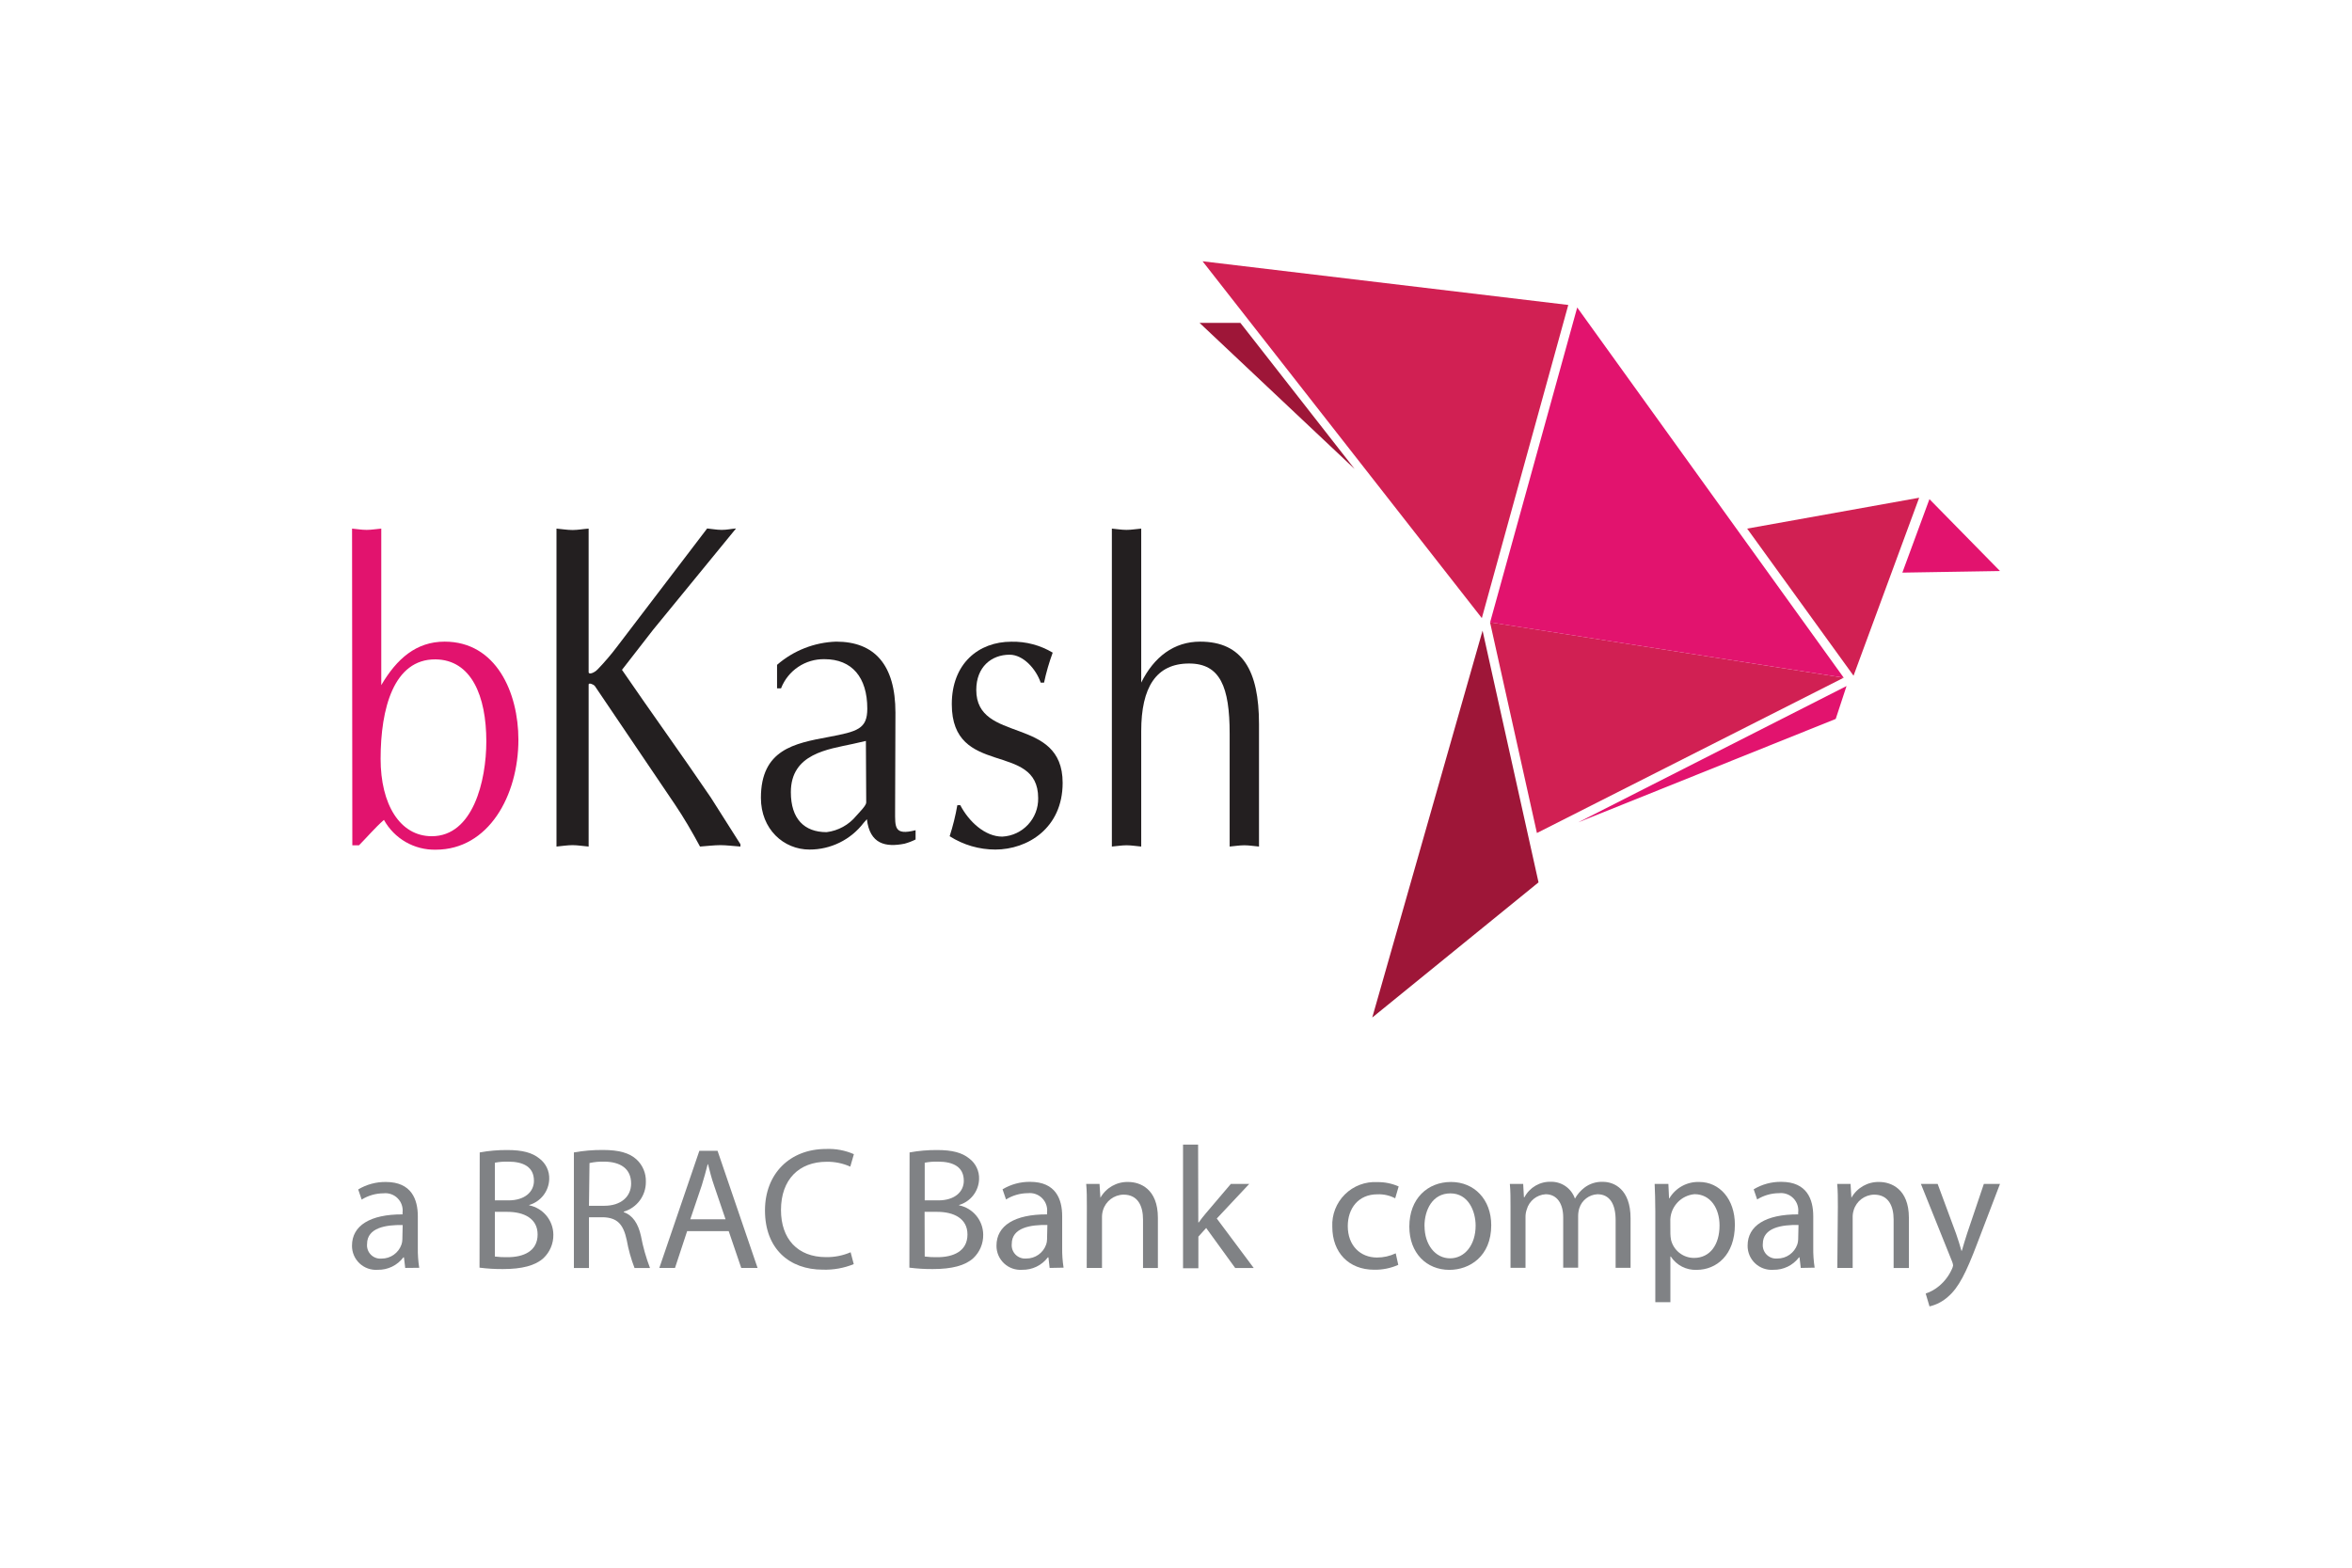
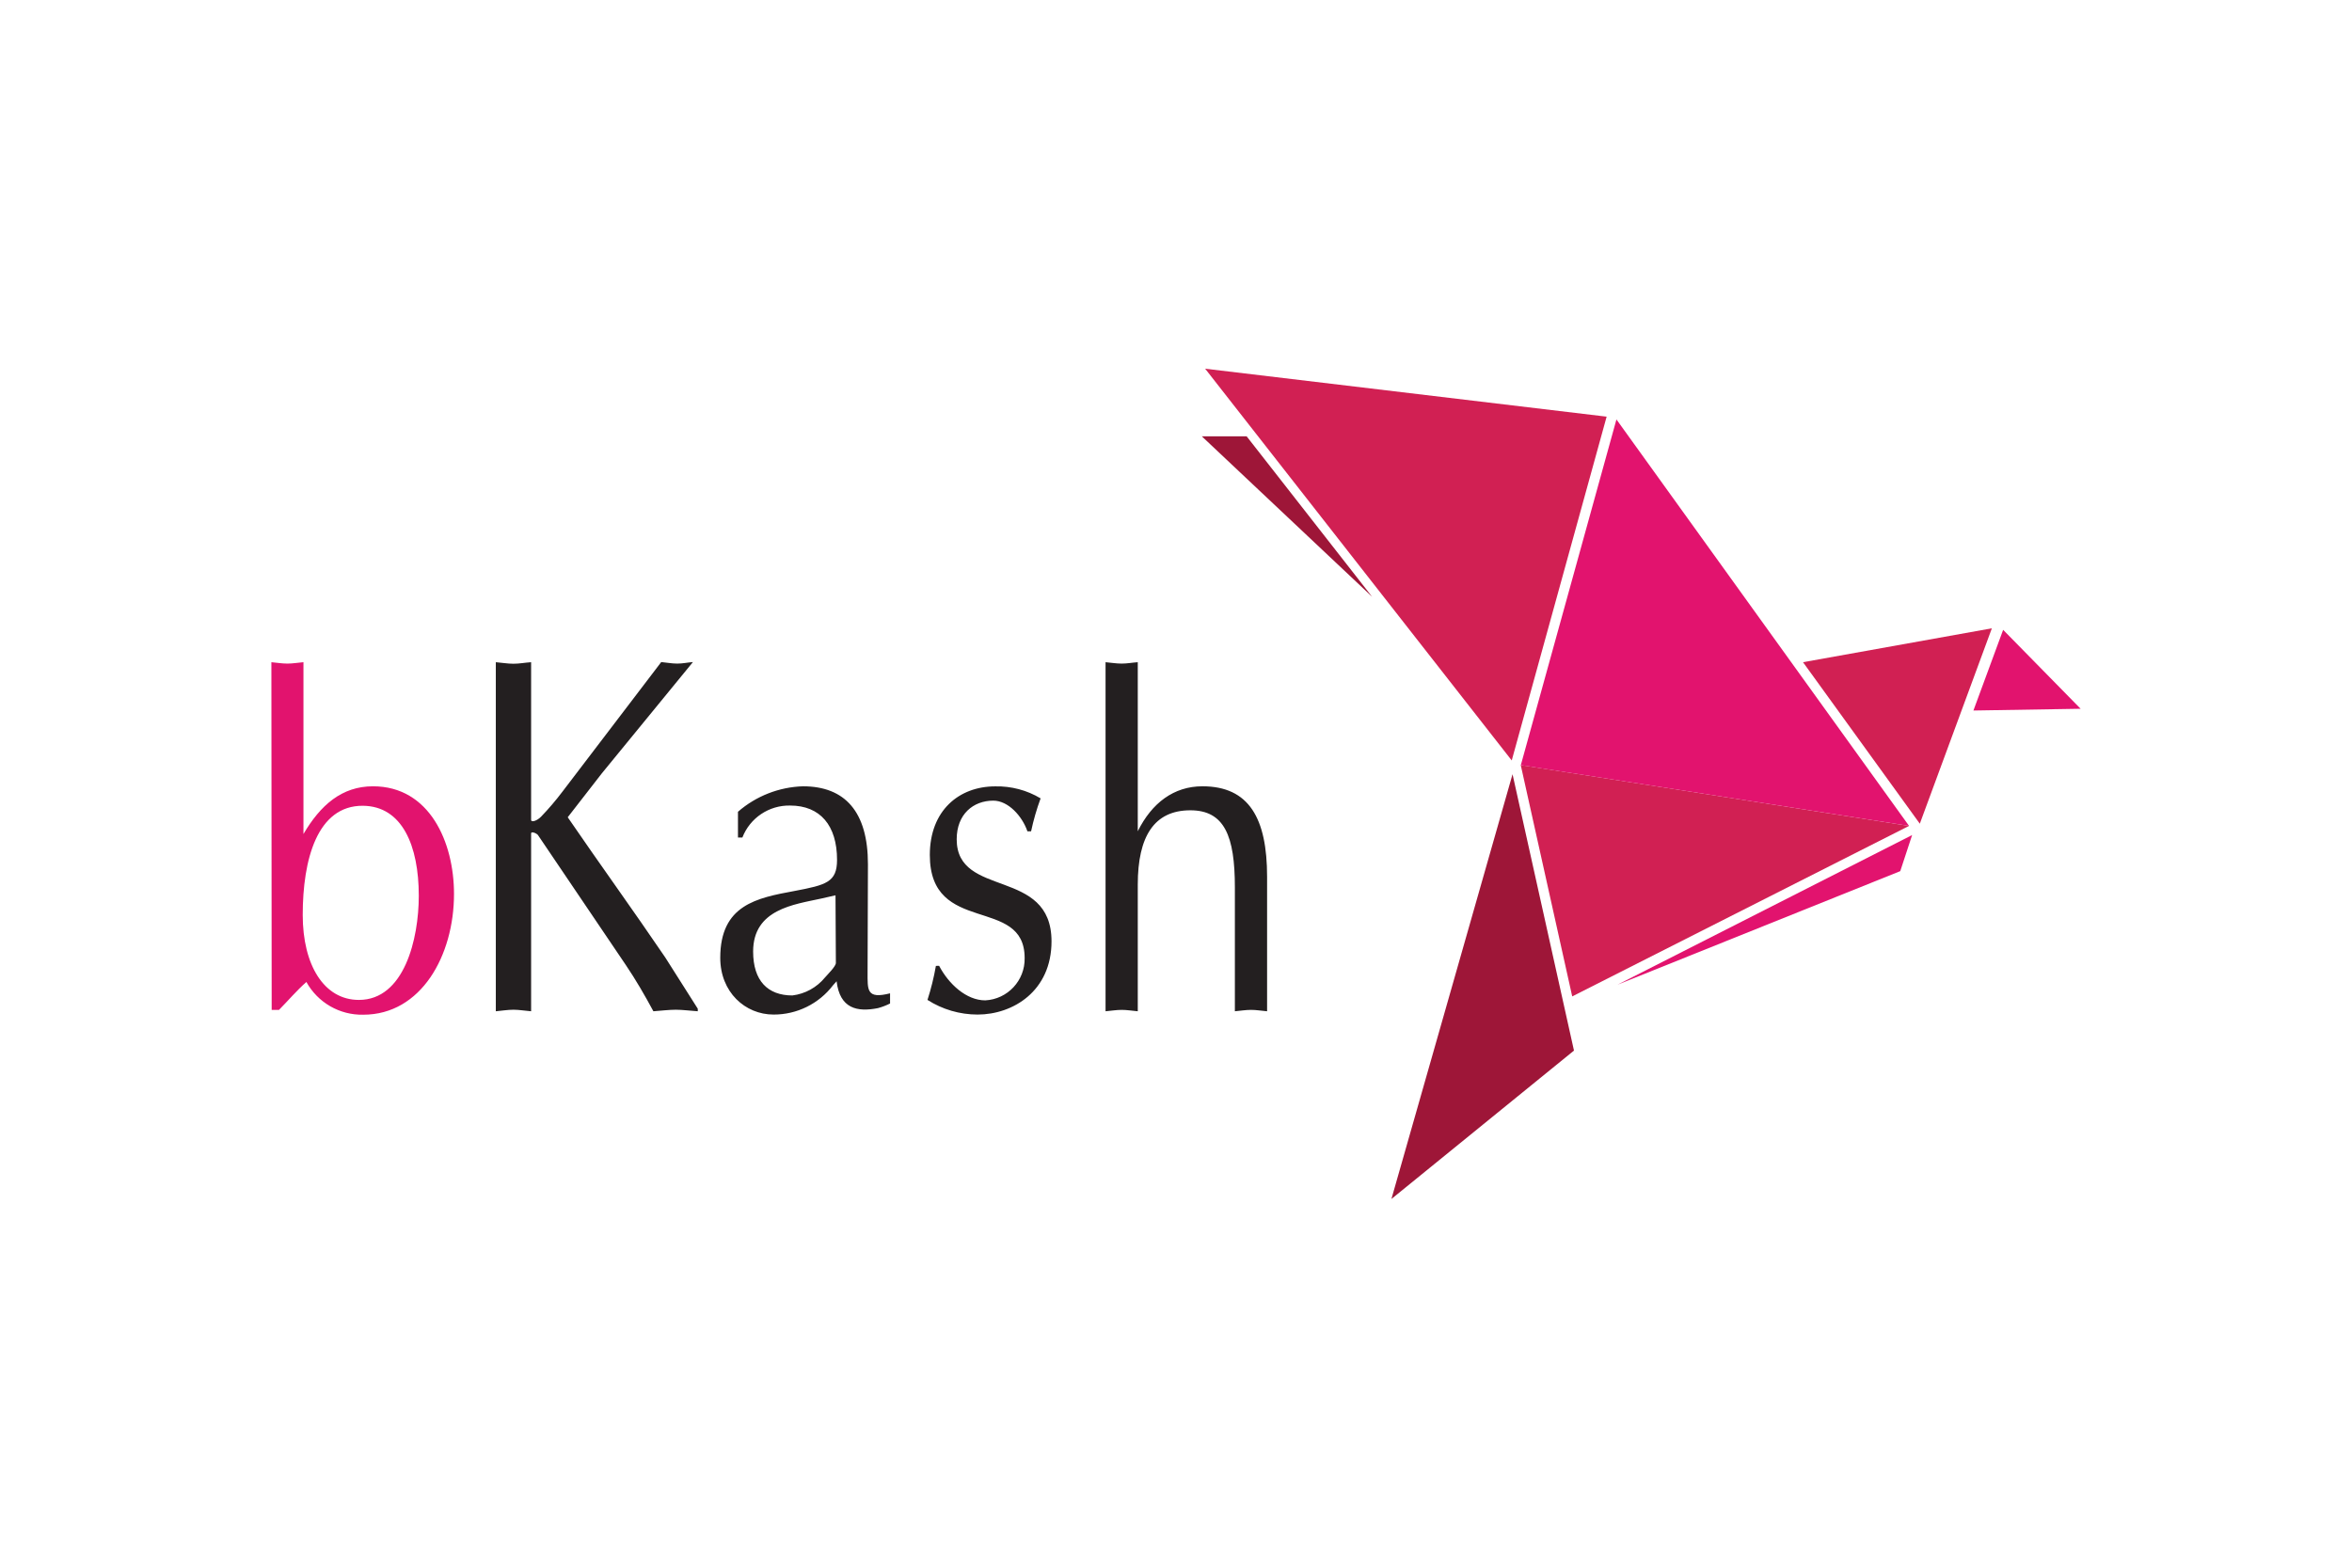
- <svg xmlns="http://www.w3.org/2000/svg" height="800" width="1200" version="1.1" id="Layer_1" viewBox="-37.063 -39.182 321.217 235.095">
-   <defs id="defs157">
-     <style id="style155">.cls-1{fill:#d12053}.cls-2{fill:#e2136e}.cls-3{fill:#9e1638}.cls-4{fill:#231f20}.cls-5{fill:#808285}</style>
-   </defs>
-   <path transform="translate(.01)" id="polygon161" class="cls-1" d="M223.65 62.45l-53.03-8.31 7.03 31.6z" />
-   <path transform="translate(.01)" id="polygon163" class="cls-2" d="M223.65 62.45L183.69 6.93l-13.06 47.22z" />
-   <path transform="translate(.01)" id="polygon165" class="cls-1" d="M169.39 53.51L127.52 0l54.83 6.55z" />
-   <path transform="translate(.01)" id="polygon167" class="cls-3" d="M150.32 31.15L127.07 9.24h6.12z" />
-   <path transform="translate(.01)" id="polygon169" class="cls-1" d="M234.96 35.46l-9.84 26.69-15.95-22.06z" />
-   <path transform="translate(.01)" id="polygon171" class="cls-2" d="M183.84 84.14l38.61-15.51 1.62-4.93z" />
-   <path transform="translate(.01)" id="polygon173" class="cls-3" d="M152.96 113.41l16.54-58.02 8.39 37.75z" />
-   <path transform="translate(.01)" id="polygon175" class="cls-2" d="M236.5 35.67l-4.06 11.02 14.64-.24z" />
-   <path id="path177" d="M.01 40.09c.71.06 1.43.19 2.19.19s1.38-.13 2.19-.19v23.47c2.31-3.93 5.22-6.52 9.5-6.52 7.74 0 11.06 7.66 11.06 14.7 0 8.43-4.5 16.5-12.39 16.5a8.66 8.66 0 01-7.77-4.47c-1.32 1.16-2.49 2.55-3.74 3.81h-1zm4.28 34.52c0 6.84 2.9 11.61 7.67 11.61 6.19 0 8.18-8.32 8.18-14.22 0-6.85-2.26-12.24-7.62-12.3-6.26-.05-8.23 7.36-8.23 14.92" class="cls-2" />
-   <path id="path179" d="M45.14 55.27l-4.66 6c4.38 6.4 8.92 12.67 13.32 19.15l4.44 7v.35c-1.09-.07-2.08-.21-3-.21-.92 0-2.08.14-3.06.21-1.21-2.24-2.41-4.31-3.78-6.34l-12-17.75c-.27-.28-.92-.5-.92-.21v24.3c-.88-.07-1.65-.21-2.41-.21-.76 0-1.64.14-2.41.21V40.09c.77.06 1.6.21 2.41.21s1.53-.15 2.41-.21v21.52c0 .42.82.14 1.36-.42a37.1 37.1 0 002.92-3.42l13.49-17.7c.71.06 1.42.21 2.19.21s1.36-.15 2.14-.21z" class="cls-4" />
-   <path id="path181" d="M81.43 82.4c0 2.48-.16 3.74 3.07 2.92v1.39a8.87 8.87 0 01-1.65.63c-2.85.57-5.21.06-5.65-3.67l-.49.55a10.17 10.17 0 01-8.12 4c-3.88 0-7.28-3.06-7.28-7.75 0-7.23 5-8.18 10.13-9.13 4.34-.82 5.82-1.2 5.82-4.25 0-4.7-2.3-7.42-6.41-7.42a6.85 6.85 0 00-6.52 4.37h-.6v-3.52a14.2 14.2 0 018.87-3.48c5.75 0 8.88 3.48 8.88 10.65zm-4.38-10.47l-1.93.44c-3.73.82-9.32 1.45-9.32 7.24 0 4 2 6 5.36 6a6.83 6.83 0 004.44-2.44c.4-.46 1.5-1.54 1.5-2z" class="cls-4" />
-   <path id="path183" d="M91.2 81.56c1.3 2.49 3.72 4.72 6.3 4.72a5.67 5.67 0 005.38-5.78c0-8.56-12.95-3-12.95-14.08 0-6.08 4-9.37 8.93-9.37a11.57 11.57 0 016.2 1.64 32.79 32.79 0 00-1.3 4.5h-.5c-.72-2.09-2.63-4.19-4.66-4.19-2.74 0-5 1.85-5 5.28 0 8.11 12.95 3.79 12.95 13.94 0 6.79-5.26 10-10.1 10a12.73 12.73 0 01-6.84-2 34.42 34.42 0 001.15-4.65z" class="cls-4" />
-   <path id="path185" d="M113.93 40.09c.73.06 1.44.19 2.2.19.76 0 1.38-.13 2.2-.19v23.09c1.92-3.87 4.93-6.14 8.83-6.14 6.36 0 8.83 4.36 8.83 12.36v18.37c-.83-.07-1.47-.19-2.2-.19-.73 0-1.48.13-2.2.19V70.85c0-7-1.41-10.53-6.08-10.53-4.94 0-7.18 3.56-7.18 10.15v17.3c-.82-.07-1.47-.19-2.2-.19-.73 0-1.46.13-2.2.19z" class="cls-4" />
-   <path id="path187" d="M7.98 150.96l-.19-1.59h-.08a4.7 4.7 0 01-3.85 1.87A3.59 3.59 0 010 147.62c0-3 2.71-4.71 7.58-4.69v-.26a2.59 2.59 0 00-2.85-2.9 6.28 6.28 0 00-3.28.94l-.52-1.52a7.87 7.87 0 014.14-1.12c3.86 0 4.8 2.63 4.8 5.15v4.72a17.38 17.38 0 00.21 3zm-.38-6.43c-2.5-.05-5.34.39-5.34 2.84a2 2 0 002.16 2.19 3.14 3.14 0 003-2.11 2.46 2.46 0 00.13-.73z" class="cls-5" />
-   <path id="path189" d="M19.15 133.64a22 22 0 014.14-.36c2.26 0 3.73.39 4.82 1.28a3.68 3.68 0 011.46 3.1 4.17 4.17 0 01-3 3.86v.05a4.53 4.53 0 013.62 4.4 4.73 4.73 0 01-1.48 3.52c-1.23 1.12-3.21 1.64-6.07 1.64a26.28 26.28 0 01-3.52-.21zm2.27 7.19h2.05c2.4 0 3.81-1.25 3.81-2.94 0-2.06-1.56-2.87-3.86-2.87a9.44 9.44 0 00-2 .16zm0 8.42a12.47 12.47 0 001.9.1c2.34 0 4.51-.86 4.51-3.41 0-2.4-2.06-3.39-4.54-3.39h-1.87z" class="cls-5" />
-   <path id="path191" d="M33.27 133.64a23.68 23.68 0 014.33-.37c2.42 0 4 .44 5.08 1.44a4.36 4.36 0 011.38 3.33 4.61 4.61 0 01-3.31 4.48v.08c1.35.47 2.16 1.72 2.57 3.55a27.8 27.8 0 001.36 4.82h-2.32a22.92 22.92 0 01-1.17-4.2c-.52-2.42-1.46-3.33-3.51-3.41h-2.15v7.61h-2.26zm2.26 8h2.32c2.42 0 4-1.33 4-3.33 0-2.27-1.64-3.26-4-3.29a9.21 9.21 0 00-2.24.21z" class="cls-5" />
-   <path id="path193" d="M50.25 145.44l-1.82 5.52h-2.35l6-17.56h2.73l6 17.56h-2.45l-1.88-5.52zm5.76-1.77l-1.72-5.06c-.4-1.14-.65-2.18-.91-3.2h-.05c-.26 1-.55 2.11-.89 3.18l-1.72 5.08z" class="cls-5" />
-   <path id="path195" d="M75.23 150.39a11.32 11.32 0 01-4.64.83c-5 0-8.67-3.12-8.67-8.88 0-5.5 3.72-9.22 9.17-9.22a9.42 9.42 0 014.16.78l-.54 1.87a8.33 8.33 0 00-3.54-.73c-4.12 0-6.85 2.63-6.85 7.24 0 4.3 2.47 7.06 6.75 7.06a9 9 0 003.69-.73z" class="cls-5" />
-   <path id="path197" d="M83.6 133.64a22 22 0 014.14-.36c2.26 0 3.73.39 4.82 1.28a3.68 3.68 0 011.46 3.1 4.17 4.17 0 01-3 3.86v.05a4.53 4.53 0 013.62 4.4 4.73 4.73 0 01-1.48 3.52c-1.23 1.12-3.21 1.64-6.07 1.64a26.29 26.29 0 01-3.52-.21zm2.27 7.19h2.05c2.4 0 3.81-1.25 3.81-2.94 0-2.06-1.56-2.87-3.86-2.87a9.44 9.44 0 00-2 .16zm0 8.42a12.47 12.47 0 001.9.1c2.34 0 4.51-.86 4.51-3.41 0-2.4-2.06-3.39-4.54-3.39h-1.89z" class="cls-5" />
-   <path id="path199" d="M104.6 150.96l-.18-1.59h-.08a4.71 4.71 0 01-3.86 1.87 3.59 3.59 0 01-3.85-3.62c0-3 2.71-4.71 7.58-4.69v-.26a2.6 2.6 0 00-2.86-2.92 6.3 6.3 0 00-3.29.94l-.52-1.52a7.85 7.85 0 014.14-1.12c3.86 0 4.8 2.63 4.8 5.15v4.72a17.39 17.39 0 00.21 3zm-.34-6.44c-2.5-.05-5.34.39-5.34 2.84a2 2 0 002.16 2.19 3.13 3.13 0 003-2.11 2.33 2.33 0 00.13-.73z" class="cls-5" />
-   <path id="path201" d="M110.18 141.77c0-1.3 0-2.37-.1-3.41h2l.13 2.08a4.64 4.64 0 014.17-2.37c1.75 0 4.45 1 4.45 5.37v7.53h-2.23v-7.27c0-2-.75-3.73-2.92-3.73a3.27 3.27 0 00-3.08 2.34 3.48 3.48 0 00-.15 1.07v7.58h-2.29z" class="cls-5" />
-   <path id="path203" d="M126.89 144.14h.06c.31-.44.75-1 1.12-1.43l3.7-4.35h2.76l-4.87 5.19 5.54 7.42h-2.78l-4.35-6-1.17 1.3v4.74h-2.3v-18.54h2.26z" class="cls-5" />
-   <path id="path205" d="M156.87 150.5a8.5 8.5 0 01-3.62.73c-3.8 0-6.27-2.58-6.27-6.44a6.4 6.4 0 016.77-6.7 7.66 7.66 0 013.18.65l-.52 1.78a5.27 5.27 0 00-2.66-.6c-2.89 0-4.45 2.14-4.45 4.77 0 2.92 1.88 4.71 4.38 4.71a6.52 6.52 0 002.81-.63z" class="cls-5" />
-   <path id="path207" d="M170.81 144.55c0 4.66-3.23 6.7-6.28 6.7-3.41 0-6-2.5-6-6.49 0-4.22 2.76-6.69 6.25-6.69s6.03 2.63 6.03 6.48zm-10 .13c0 2.76 1.59 4.84 3.83 4.84s3.83-2.06 3.83-4.9c0-2.14-1.07-4.84-3.78-4.84s-3.89 2.51-3.89 4.91z" class="cls-5" />
-   <path id="path209" d="M173.7 141.77c0-1.3 0-2.37-.1-3.41h2l.11 2h.08a4.34 4.34 0 014-2.32 3.74 3.74 0 013.57 2.53 5.34 5.34 0 011.41-1.64 4.3 4.3 0 012.79-.88c1.66 0 4.14 1.09 4.14 5.47v7.42h-2.24v-7.14c0-2.43-.89-3.89-2.73-3.89a3 3 0 00-2.71 2.08 4 4 0 00-.18 1.15v7.79h-2.24v-7.55c0-2-.89-3.47-2.63-3.47a3.14 3.14 0 00-2.84 2.3 3.23 3.23 0 00-.18 1.12v7.61h-2.25z" class="cls-5" />
-   <path id="path211" d="M195.41 142.47c0-1.62-.05-2.92-.1-4.11h2.06l.1 2.16h.05a5 5 0 014.48-2.45c3.05 0 5.34 2.58 5.34 6.41 0 4.54-2.76 6.77-5.73 6.77a4.41 4.41 0 01-3.88-2h-.06v6.85h-2.26zm2.26 3.36a5.67 5.67 0 00.1.94 3.55 3.55 0 003.44 2.69c2.42 0 3.83-2 3.83-4.87 0-2.53-1.33-4.69-3.76-4.69a4 4 0 00-3.62 3.77z" class="cls-5" />
-   <path id="path213" d="M217.22 150.96l-.19-1.59h-.07a4.7 4.7 0 01-3.85 1.87 3.59 3.59 0 01-3.86-3.62c0-3 2.71-4.71 7.58-4.69v-.26a2.6 2.6 0 00-2.87-2.92 6.27 6.27 0 00-3.28.94l-.52-1.52a7.83 7.83 0 014.14-1.12c3.85 0 4.79 2.63 4.79 5.15v4.72a17.86 17.86 0 00.21 3zm-.34-6.44c-2.5-.05-5.35.39-5.35 2.84a2 2 0 002.17 2.19 3.14 3.14 0 003-2.11 2.48 2.48 0 00.13-.73z" class="cls-5" />
-   <path id="path215" d="M222.78 141.77c0-1.3 0-2.37-.1-3.41h2l.13 2.08a4.64 4.64 0 014.17-2.37c1.74 0 4.45 1 4.45 5.37v7.53h-2.29v-7.27c0-2-.76-3.73-2.92-3.73a3.26 3.26 0 00-3.07 2.34 3.34 3.34 0 00-.15 1.07v7.58h-2.3z" class="cls-5" />
-   <path id="path217" d="M237.74 138.36l2.76 7.45c.29.83.6 1.82.81 2.58h.06c.23-.76.49-1.72.8-2.63l2.5-7.4h2.42l-3.44 9c-1.64 4.32-2.76 6.54-4.32 7.89a6.27 6.27 0 01-2.81 1.48l-.57-1.93a6.07 6.07 0 002-1.12 7 7 0 001.93-2.55 1.82 1.82 0 00.18-.55 2.15 2.15 0 00-.16-.6l-4.67-11.62z" class="cls-5" />
+ <svg xmlns="http://www.w3.org/2000/svg" height="800" width="1200" viewBox="-37.062 -28.352 321.204 170.115">
+   <g fill="none">
+     <path fill="#D12053" d="M223.65 62.45l-53.03-8.31 7.03 31.6z" />
+     <path fill="#E2136E" d="M223.65 62.45L183.69 6.93l-13.06 47.22z" />
+     <path fill="#D12053" d="M169.39 53.51L127.52 0l54.83 6.55z" />
+     <path fill="#9E1638" d="M150.32 31.15L127.07 9.24h6.12z" />
+     <path fill="#D12053" d="M234.96 35.46l-9.84 26.69-15.95-22.06z" />
+     <path fill="#E2136E" d="M183.84 84.14l38.61-15.51 1.62-4.93z" />
+     <path fill="#9E1638" d="M152.96 113.41l16.54-58.02 8.39 37.75z" />
+     <path fill="#E2136E" d="M236.5 35.67l-4.06 11.02 14.64-.24zM0 40.09c.71.06 1.43.19 2.19.19s1.38-.13 2.19-.19v23.47c2.31-3.93 5.22-6.52 9.5-6.52 7.74 0 11.06 7.66 11.06 14.7 0 8.43-4.5 16.5-12.39 16.5a8.66 8.66 0 01-7.77-4.47c-1.32 1.16-2.49 2.55-3.74 3.81h-1zm4.28 34.52c0 6.84 2.9 11.61 7.67 11.61 6.19 0 8.18-8.32 8.18-14.22 0-6.85-2.26-12.24-7.62-12.3-6.26-.05-8.23 7.36-8.23 14.92z" />
+     <path fill="#231F20" d="M45.13 55.27l-4.66 6c4.38 6.4 8.92 12.67 13.32 19.15l4.44 7v.35c-1.09-.07-2.08-.21-3-.21-.92 0-2.08.14-3.06.21-1.21-2.24-2.41-4.31-3.78-6.34l-12-17.75c-.27-.28-.92-.5-.92-.21v24.3c-.88-.07-1.65-.21-2.41-.21-.76 0-1.64.14-2.41.21V40.09c.77.06 1.6.21 2.41.21s1.53-.15 2.41-.21v21.52c0 .42.82.14 1.36-.42a37.1 37.1 0 002.92-3.42l13.49-17.7c.71.06 1.42.21 2.19.21s1.36-.15 2.14-.21zM81.42 82.4c0 2.48-.16 3.74 3.07 2.92v1.39a8.87 8.87 0 01-1.65.63c-2.85.57-5.21.06-5.65-3.67l-.49.55a10.17 10.17 0 01-8.12 4c-3.88 0-7.28-3.06-7.28-7.75 0-7.23 5-8.18 10.13-9.13 4.34-.82 5.82-1.2 5.82-4.25 0-4.7-2.3-7.42-6.41-7.42a6.85 6.85 0 00-6.52 4.37h-.6v-3.52a14.2 14.2 0 018.87-3.48c5.75 0 8.88 3.48 8.88 10.65zm-4.38-10.47l-1.93.44c-3.73.82-9.32 1.45-9.32 7.24 0 4 2 6 5.36 6a6.83 6.83 0 004.44-2.44c.4-.46 1.5-1.54 1.5-2zm14.15 9.63c1.3 2.49 3.72 4.72 6.3 4.72a5.67 5.67 0 005.38-5.78c0-8.56-12.95-3-12.95-14.08 0-6.08 4-9.37 8.93-9.37 2.18-.048 4.33.52 6.2 1.64a32.791 32.791 0 00-1.3 4.5h-.5c-.72-2.09-2.63-4.19-4.66-4.19-2.74 0-5 1.85-5 5.28 0 8.11 12.95 3.79 12.95 13.94 0 6.79-5.26 10-10.1 10a12.73 12.73 0 01-6.84-2 34.42 34.42 0 001.15-4.65zm22.73-41.47c.73.06 1.44.19 2.2.19.76 0 1.38-.13 2.2-.19v23.09c1.92-3.87 4.93-6.14 8.83-6.14 6.36 0 8.83 4.36 8.83 12.36v18.37c-.83-.07-1.47-.19-2.2-.19-.73 0-1.48.13-2.2.19V70.85c0-7-1.41-10.53-6.08-10.53-4.94 0-7.18 3.56-7.18 10.15v17.3c-.82-.07-1.47-.19-2.2-.19-.73 0-1.46.13-2.2.19z" />
+   </g>
</svg>
